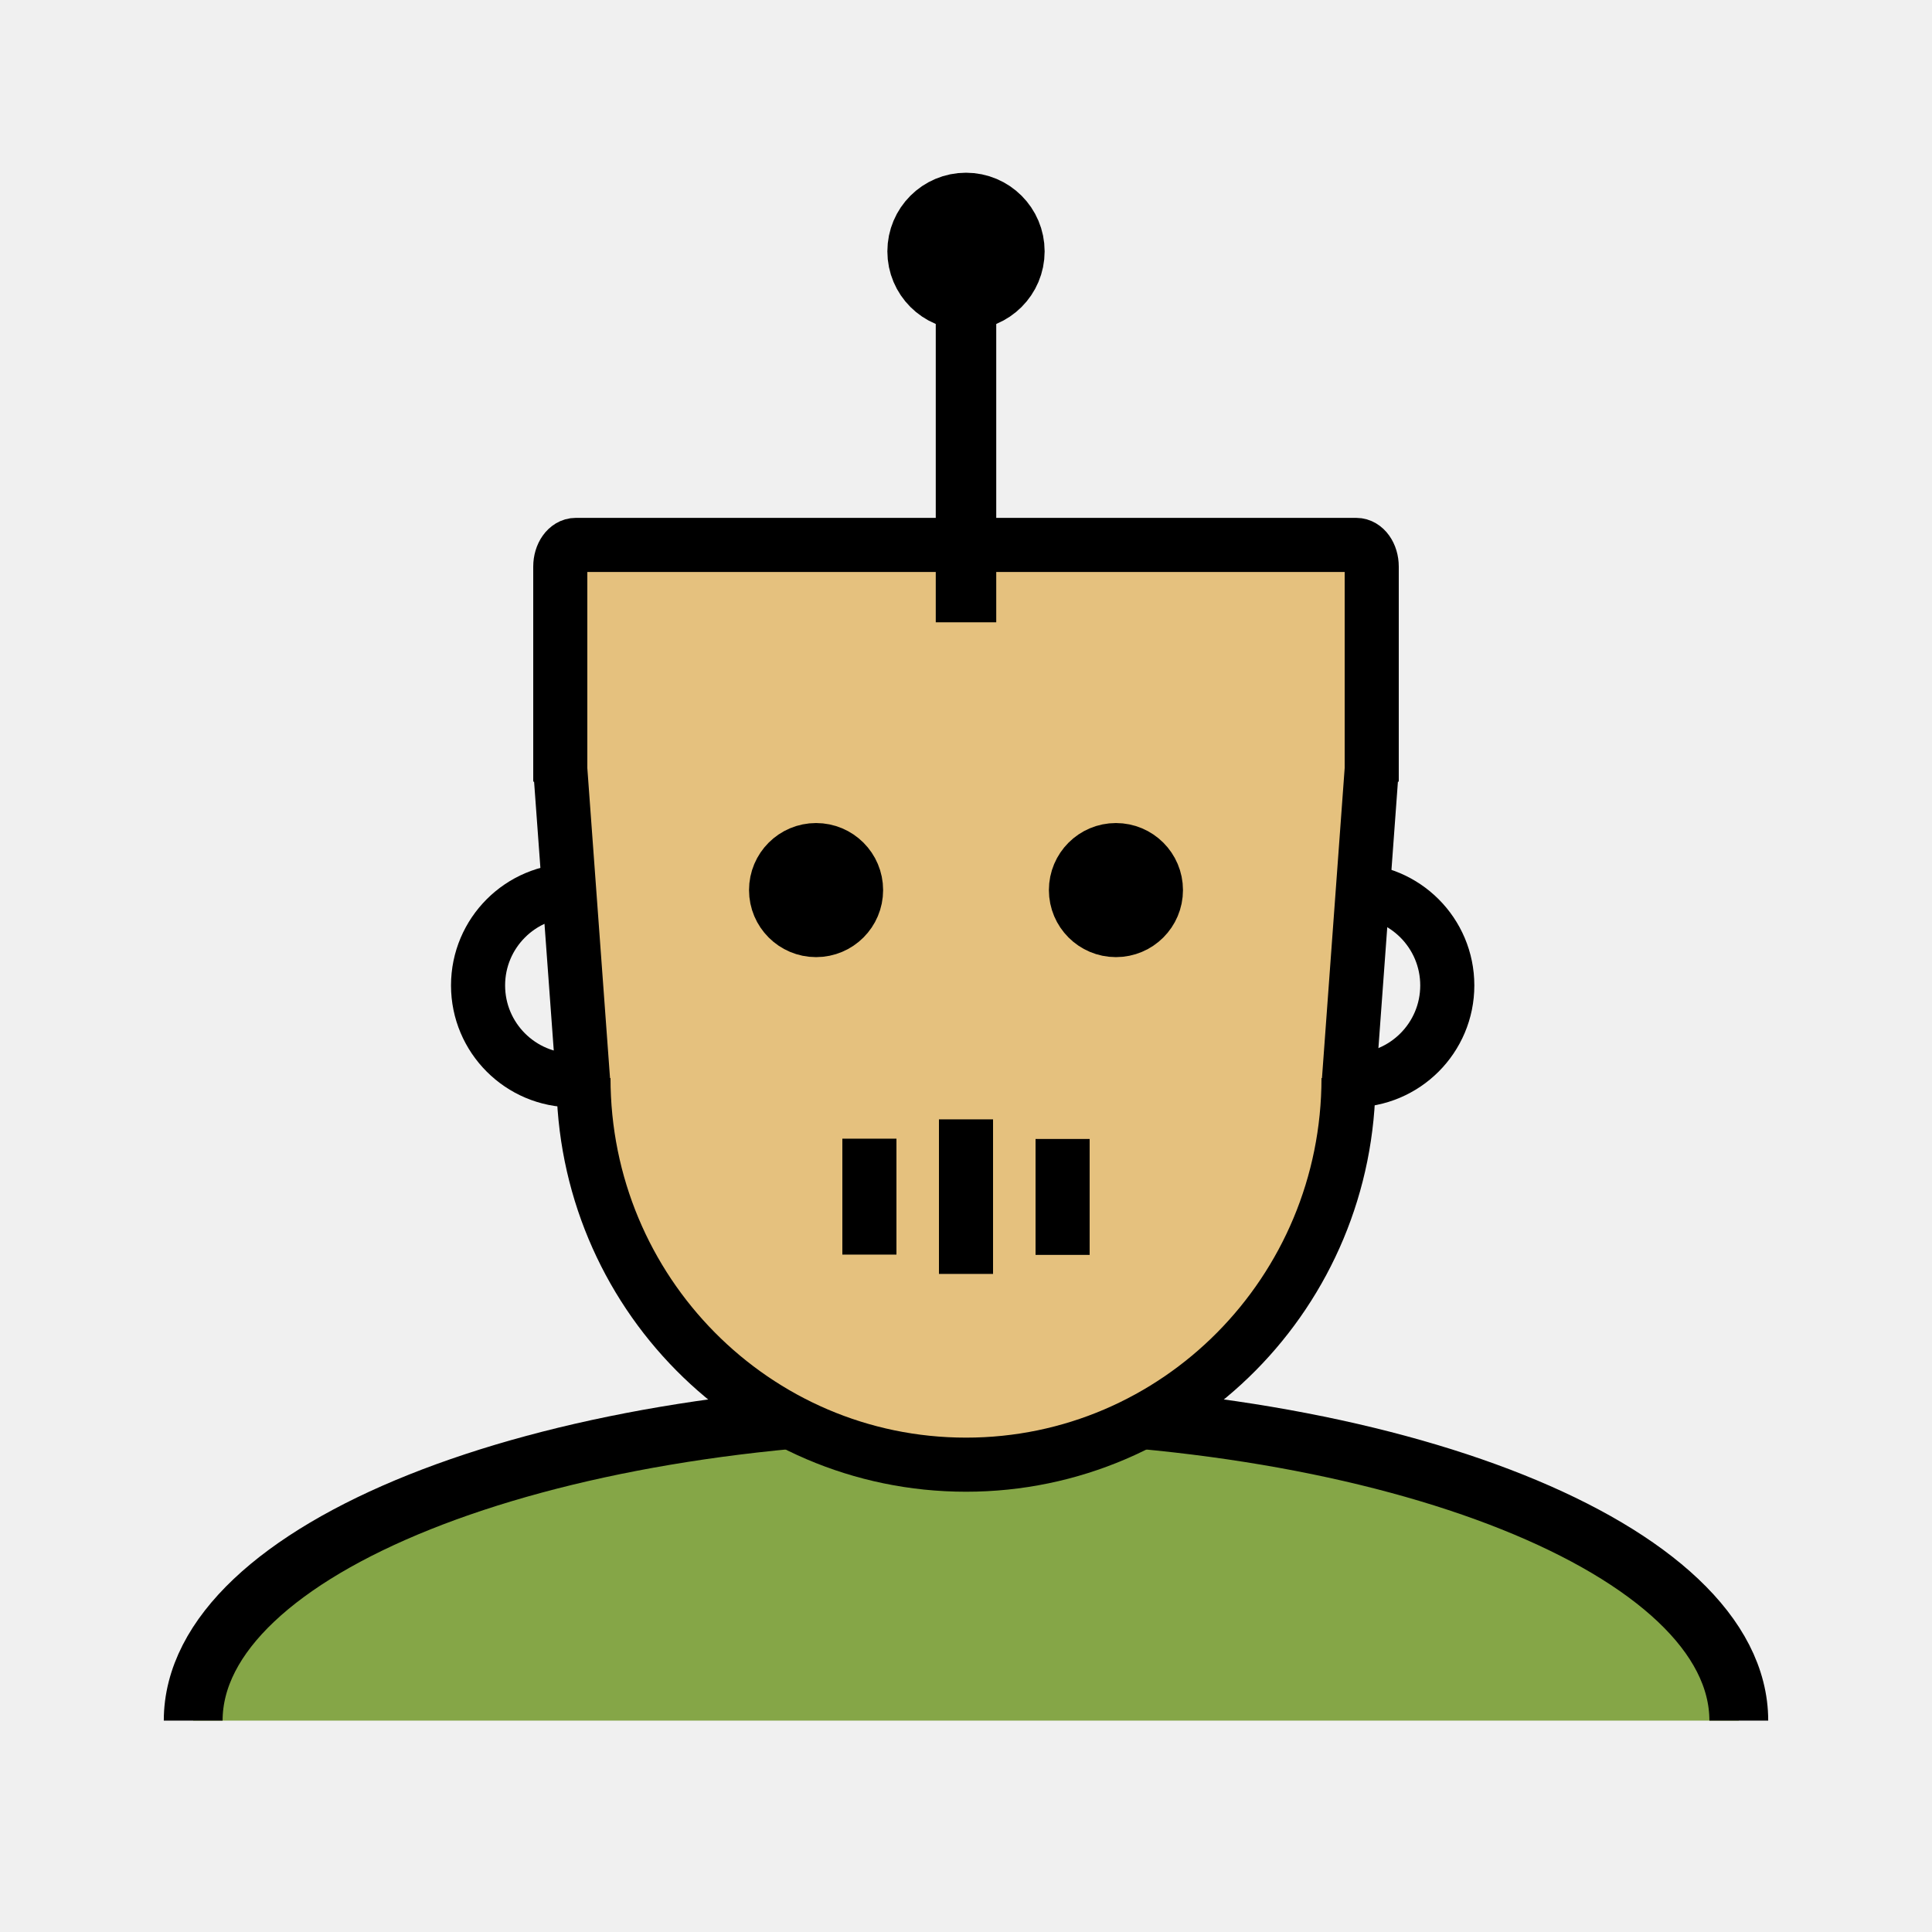
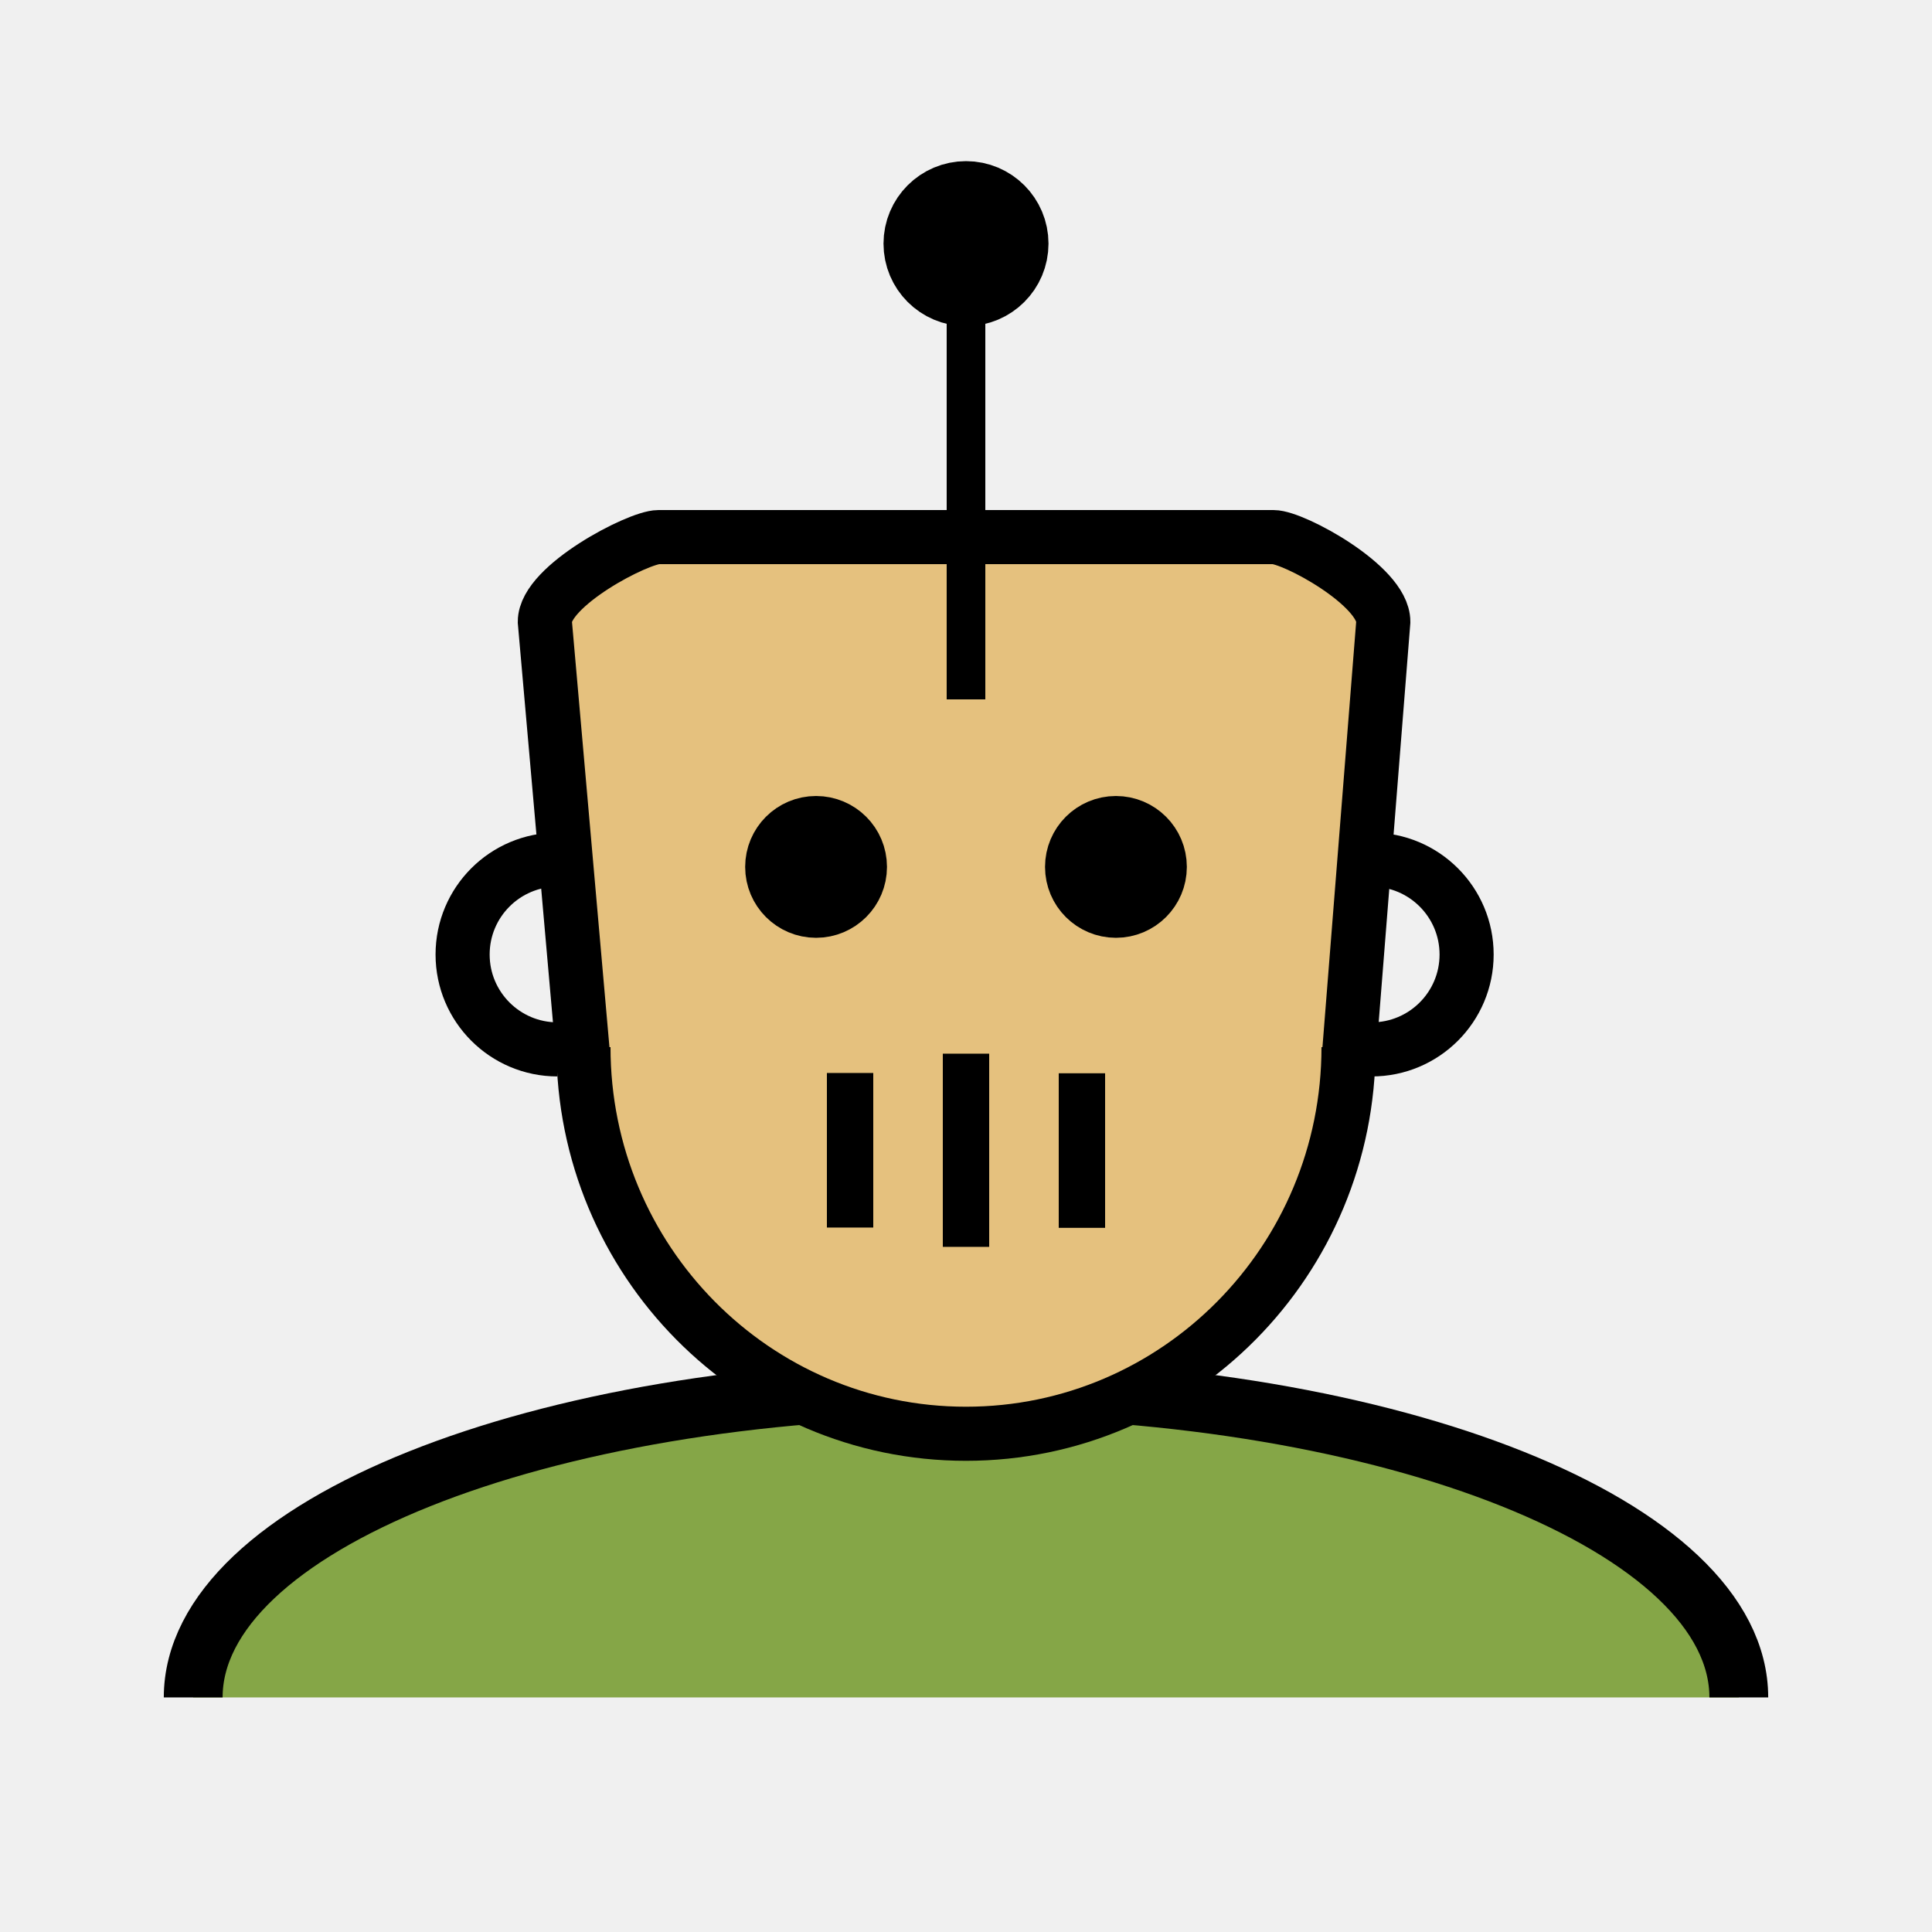
<svg xmlns="http://www.w3.org/2000/svg" version="1.1" id="Layer_1" x="0px" y="0px" width="500px" height="500px" viewBox="0 0 500 500" enable-background="new 0 0 500 500" xml:space="preserve">
  <g>
    <g>
      <path fill="#FFFFFF" stroke="#000000" stroke-width="10" stroke-miterlimit="10" d="M-1310.001,389.959    c-119.353,0-216.107,30.307-216.107,67.693h432.217C-1093.892,420.266-1190.646,389.959-1310.001,389.959z" />
      <rect x="-1447.672" y="205.544" fill="#FFFFFF" stroke="#000000" stroke-width="10" stroke-miterlimit="10" width="41.003" height="124.073" />
      <rect x="-1213.336" y="205.544" fill="#FFFFFF" stroke="#000000" stroke-width="10" stroke-miterlimit="10" width="41.005" height="124.071" />
      <ellipse fill="#FFFFFF" stroke="#000000" stroke-width="10" stroke-miterlimit="10" cx="-1310.003" cy="267.582" rx="117.168" ry="161.43" />
      <rect x="-1189.221" y="39.948" width="5" height="165.597" />
      <line fill="none" stroke="#000000" stroke-width="10" stroke-miterlimit="10" x1="-1406.669" y1="176.334" x2="-1213.336" y2="176.334" />
      <line fill="none" stroke="#000000" stroke-width="10" stroke-miterlimit="10" x1="-1406.669" y1="358.711" x2="-1213.336" y2="358.711" />
      <circle stroke="#000000" stroke-width="10" stroke-miterlimit="10" cx="-1348.805" cy="246.879" r="10.351" />
      <circle stroke="#000000" stroke-width="10" stroke-miterlimit="10" cx="-1271.201" cy="246.879" r="10.35" />
    </g>
    <rect x="-1533.022" y="449.653" fill="#FFFFFF" width="446.458" height="20" />
  </g>
  <g>
    <g>
      <line fill="#FFFFFF" stroke="#000000" stroke-width="10" stroke-miterlimit="10" x1="-987.75" y1="65.674" x2="-987.75" y2="434.326" />
      <path fill="#FFFFFF" stroke="#000000" stroke-width="10" stroke-miterlimit="10" d="M-987.75,111.674    c0.23,11.129,17.471,29.356,27,34" />
      <path fill="#FFFFFF" stroke="#000000" stroke-width="10" stroke-miterlimit="10" d="M-987.75,163.674    c2.527,15.677-16.374,31.158-29,37" />
      <path fill="#FFFFFF" stroke="#000000" stroke-width="10" stroke-miterlimit="10" d="M-986.75,216.674    c-0.528,1.92-0.026,4.835,0.104,6.803c10.191,2.887,19.317,9.075,29.896,11.197" />
      <path fill="#FFFFFF" stroke="#000000" stroke-width="10" stroke-miterlimit="10" d="M-989.75,274.674    c-9.609,9.365-19.46,15.034-29,23" />
      <path fill="#FFFFFF" stroke="#000000" stroke-width="10" stroke-miterlimit="10" d="M-989.75,327.674    c11.704,5.688,20.401,15.555,32,21" />
      <path fill="#FFFFFF" stroke="#000000" stroke-width="10" stroke-miterlimit="10" d="M-990.75,379.674    c-9.035,2.04-17.581,6.896-23,13" />
    </g>
    <g>
      <polyline fill="none" stroke="#000000" stroke-width="10" stroke-miterlimit="10" points="-786.946,429.732 -843.866,238.705     -904.916,434.326   " />
      <polyline fill="none" stroke="#000000" stroke-width="10" stroke-miterlimit="10" points="-604.75,430.391 -695.75,136.379     -813.25,340.379   " />
      <line fill="#FFFFFF" stroke="#000000" stroke-width="10" stroke-miterlimit="10" x1="-664.207" y1="239.83" x2="-782.75" y2="433.185" />
      <g>
        <polyline fill="none" stroke="#000000" stroke-width="10" stroke-miterlimit="10" points="-949.75,424.358 -931.252,436.358      -912.755,424.358 -894.258,436.358 -875.76,424.358 -857.261,436.358 -838.761,424.358 -820.262,436.358 -801.762,424.358      -783.267,436.358 -764.771,424.358 -746.272,436.358 -727.771,424.358 -709.273,436.358 -690.773,424.358 -672.273,436.358      -653.771,424.358 -635.273,436.358 -616.77,424.358 -598.265,436.358 -579.757,424.358 -561.25,436.358    " />
      </g>
    </g>
  </g>
  <g>
    <line fill="none" stroke="#000000" stroke-width="12" stroke-miterlimit="10" x1="-379.733" y1="107.23" x2="-161.335" y2="107.23" />
    <polyline fill="none" stroke="#000000" stroke-width="12" stroke-miterlimit="10" points="-161.335,107.23 -270.534,55.609    -379.733,107.23  " />
    <rect x="-357.891" y="107.23" fill="none" stroke="#000000" stroke-width="12" stroke-miterlimit="10" width="172.729" height="55.592" />
    <rect x="-314.213" y="107.23" fill="none" stroke="#000000" stroke-width="12" stroke-miterlimit="10" width="85.374" height="55.592" />
    <rect x="-367.819" y="162.822" fill="none" stroke="#000000" stroke-width="12" stroke-miterlimit="10" width="194.57" height="33.752" />
    <rect x="-370.271" y="197.3" fill="none" stroke="#000000" stroke-width="12" stroke-miterlimit="10" width="199.967" height="13.992" />
    <line fill="none" stroke="#000000" stroke-width="12" stroke-miterlimit="10" x1="-270" y1="55.609" x2="-270" y2="464.149" />
    <line fill="none" stroke="#000000" stroke-width="12" stroke-miterlimit="10" x1="-216.354" y1="211.103" x2="-184.297" y2="460.056" />
    <line fill="none" stroke="#000000" stroke-width="12" stroke-miterlimit="10" x1="-323.646" y1="210.269" x2="-355.703" y2="459.222" />
    <line fill="none" stroke="#000000" stroke-width="12" stroke-miterlimit="10" x1="-335.39" y1="322.128" x2="-335.39" y2="322.128" />
    <line fill="none" stroke="#000000" stroke-width="12" stroke-miterlimit="10" x1="-339.675" y1="211.103" x2="-371.733" y2="460.056" />
    <line fill="none" stroke="#000000" stroke-width="12" stroke-miterlimit="10" x1="-200.325" y1="211.103" x2="-168.267" y2="460.056" />
    <line fill="none" stroke="#000000" stroke-width="12" stroke-miterlimit="10" x1="-330.286" y1="266.283" x2="-270.875" y2="309.35" />
    <line fill="none" stroke="#000000" stroke-width="12" stroke-miterlimit="10" x1="-335.39" y1="309.35" x2="-270.875" y2="266.283" />
    <line fill="none" stroke="#000000" stroke-width="12" stroke-miterlimit="10" x1="-211.461" y1="266.283" x2="-270.873" y2="309.35" />
    <line fill="none" stroke="#000000" stroke-width="12" stroke-miterlimit="10" x1="-206.358" y1="309.35" x2="-270.873" y2="266.283" />
    <line fill="none" stroke="#000000" stroke-width="12" stroke-miterlimit="10" x1="-339.783" y1="346.411" x2="-270.875" y2="396.439" />
    <line fill="none" stroke="#000000" stroke-width="12" stroke-miterlimit="10" x1="-345.711" y1="396.439" x2="-270.875" y2="346.411" />
    <line fill="none" stroke="#000000" stroke-width="12" stroke-miterlimit="10" x1="-201.78" y1="346.411" x2="-270.688" y2="396.439" />
    <line fill="none" stroke="#000000" stroke-width="12" stroke-miterlimit="10" x1="-195.852" y1="396.439" x2="-270.688" y2="346.411" />
    <line fill="none" stroke="#000000" stroke-width="12" stroke-miterlimit="10" x1="-206.358" y1="35.851" x2="-206.358" y2="84.823" />
  </g>
  <g>
-     <path fill="#E5C17E" stroke="#000000" stroke-width="14" stroke-miterlimit="10" d="M151,280.994l-6-81.968v3.267v-55.646   c0-1.552,0.447-2.957,1.172-3.975c0.724-1.018,1.724-1.646,2.828-1.646h101h101c1.104,0,2.104,0.629,2.828,1.646   c0.725,1.018,1.172,2.423,1.172,3.975v55.646v-3.267l-6,81.968" />
-     <path fill="#85A647" stroke="#000000" stroke-width="15.22" stroke-miterlimit="10" d="M450,445.299   c0-44.184-89.542-80-200.001-80c-110.456,0-199.999,35.816-199.999,80" />
-     <path fill="#E5C17E" stroke="#000000" stroke-width="14" stroke-miterlimit="10" d="M349,278.994   c0,55.264-44.324,100.064-99,100.064s-99-44.801-99-100.064" />
-     <line fill="none" stroke="#000000" stroke-width="14" stroke-miterlimit="10" x1="250" y1="289.689" x2="250" y2="329.689" />
-     <line fill="none" stroke="#000000" stroke-width="14" stroke-miterlimit="10" x1="275" y1="294.764" x2="275" y2="324.764" />
-     <line fill="none" stroke="#000000" stroke-width="14" stroke-miterlimit="10" x1="225" y1="294.689" x2="225" y2="324.689" />
-     <circle stroke="#000000" stroke-width="14" stroke-miterlimit="10" cx="211.199" cy="230.353" r="10.351" />
-     <circle stroke="#000000" stroke-width="14" stroke-miterlimit="10" cx="288.803" cy="230.353" r="10.35" />
-     <path fill="none" stroke="#000000" stroke-width="14" stroke-miterlimit="10" d="M350,230.471   c13.562,0,24.556,10.994,24.556,24.556S363.562,279.582,350,279.582" />
-     <path fill="none" stroke="#000000" stroke-width="14" stroke-miterlimit="10" d="M148.278,279.582   c-13.562,0-24.556-10.994-24.556-24.556s10.994-24.556,24.556-24.556" />
-     <line fill="none" stroke="#000000" stroke-width="15.652" stroke-miterlimit="10" x1="250" y1="61.051" x2="250" y2="161.051" />
-     <circle stroke="#000000" stroke-width="20" stroke-miterlimit="10" cx="250" cy="65.051" r="10.351" />
+     <path fill="#85A647" stroke="#000000" stroke-width="15.22" stroke-miterlimit="10" d="M450,439.299   c0-44.184-89.542-80-200.001-80c-110.456,0-199.999,35.816-199.999,80" />
+     <path fill="#E5C17E" stroke="#000000" stroke-width="14" stroke-miterlimit="10" d="M349,274.424l9-113.527   c0-9.332-23.222-21.897-28.429-21.897H170.428C165.222,139,141,151.565,141,160.897l10,113.527v-3.43   c0,55.264,44.324,100.064,99,100.064s99-44.801,99-100.064" />
+     <line fill="none" stroke="#000000" stroke-width="12" stroke-miterlimit="10" x1="250" y1="272.689" x2="250" y2="322.689" />
+     <line fill="none" stroke="#000000" stroke-width="12" stroke-miterlimit="10" x1="280" y1="277.764" x2="280" y2="317.764" />
+     <line fill="none" stroke="#000000" stroke-width="12" stroke-miterlimit="10" x1="220" y1="277.689" x2="220" y2="317.689" />
+     <circle stroke="#000000" stroke-width="16" stroke-miterlimit="10" cx="211.199" cy="224.353" r="10.351" />
+     <circle stroke="#000000" stroke-width="16" stroke-miterlimit="10" cx="288.803" cy="224.353" r="10.35" />
+     <path fill="none" stroke="#000000" stroke-width="14" stroke-miterlimit="10" d="M355,222.471   c13.562,0,24.556,10.994,24.556,24.556S368.562,271.582,355,271.582" />
+     <path fill="none" stroke="#000000" stroke-width="14" stroke-miterlimit="10" d="M144.278,271.582   c-13.562,0-24.556-10.994-24.556-24.556s10.994-24.556,24.556-24.556" />
+     <line fill="none" stroke="#000000" stroke-width="10" stroke-miterlimit="10" x1="250" y1="81" x2="250" y2="181" />
+     <circle stroke="#000000" stroke-width="22" stroke-miterlimit="10" cx="250" cy="63.051" r="10.351" />
  </g>
</svg>
